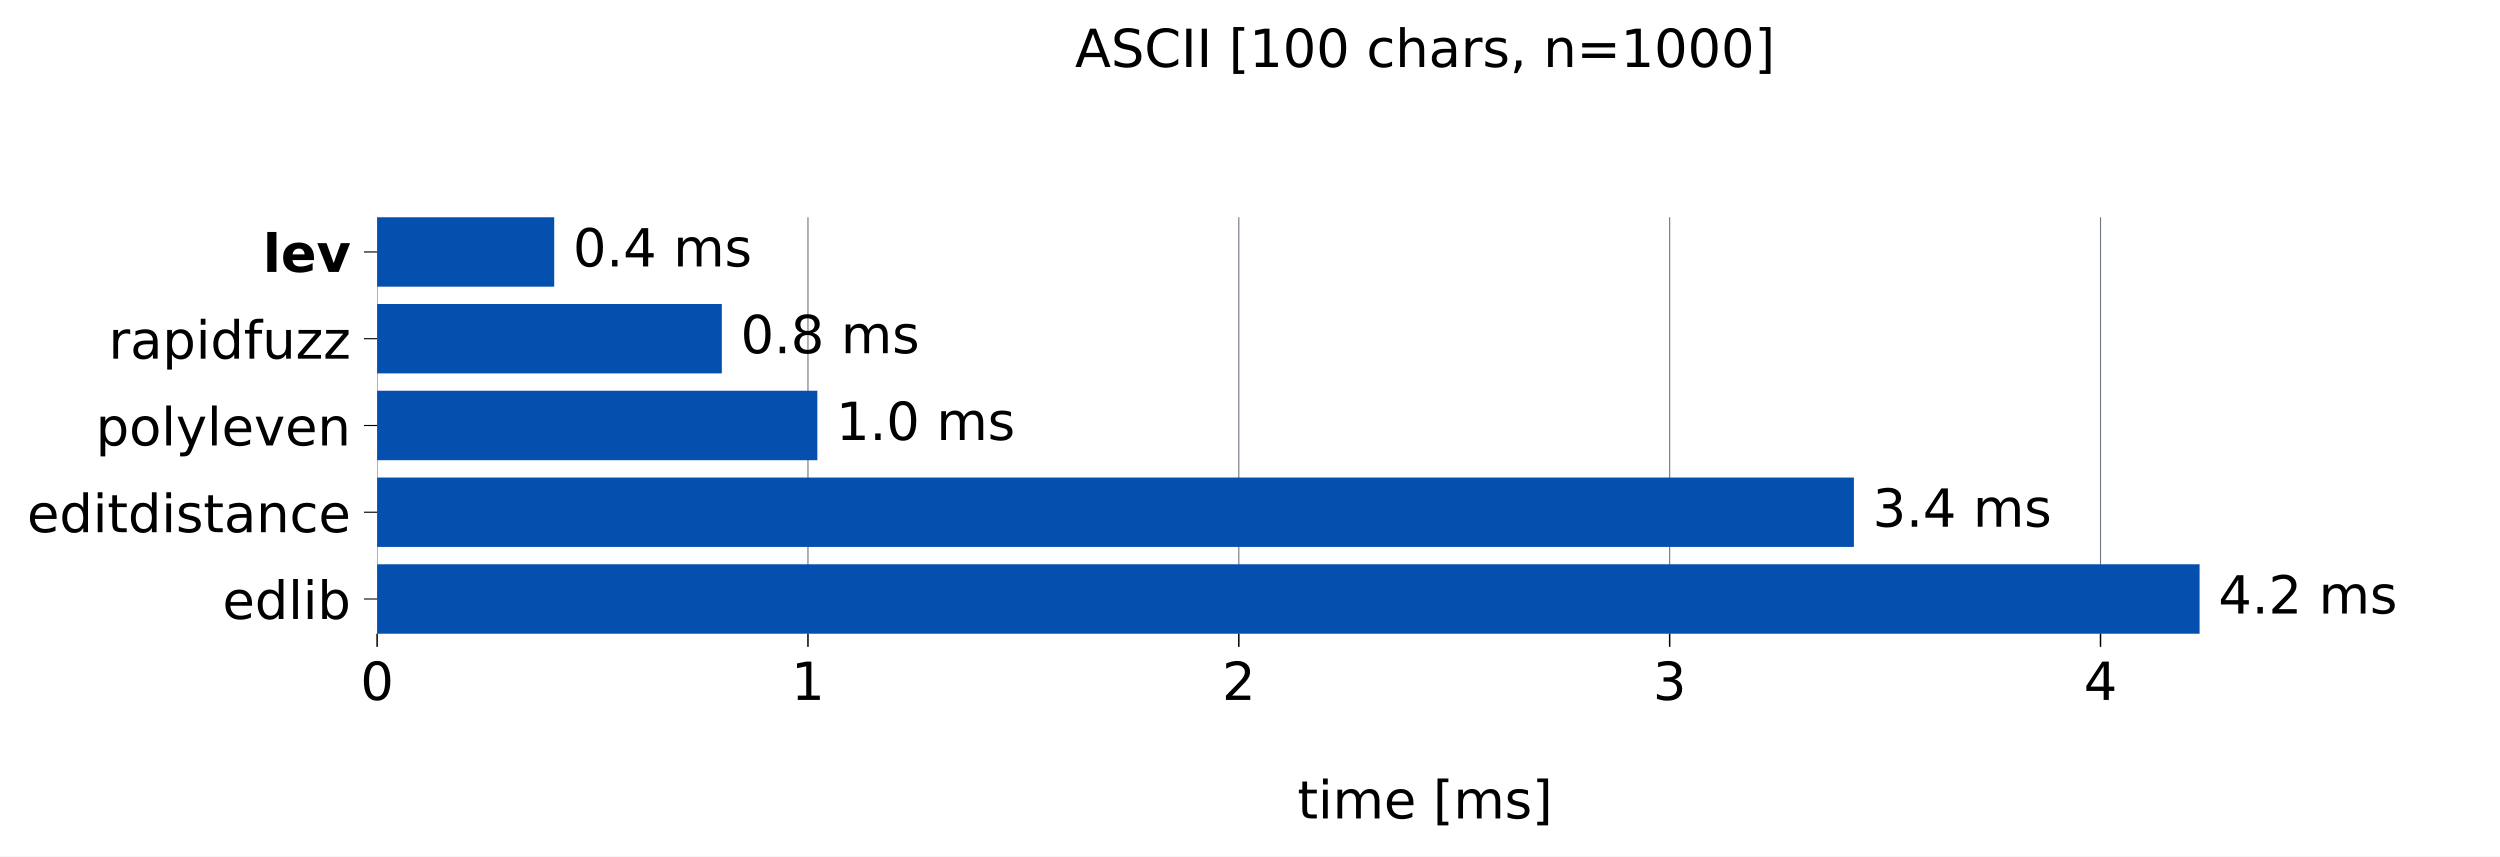
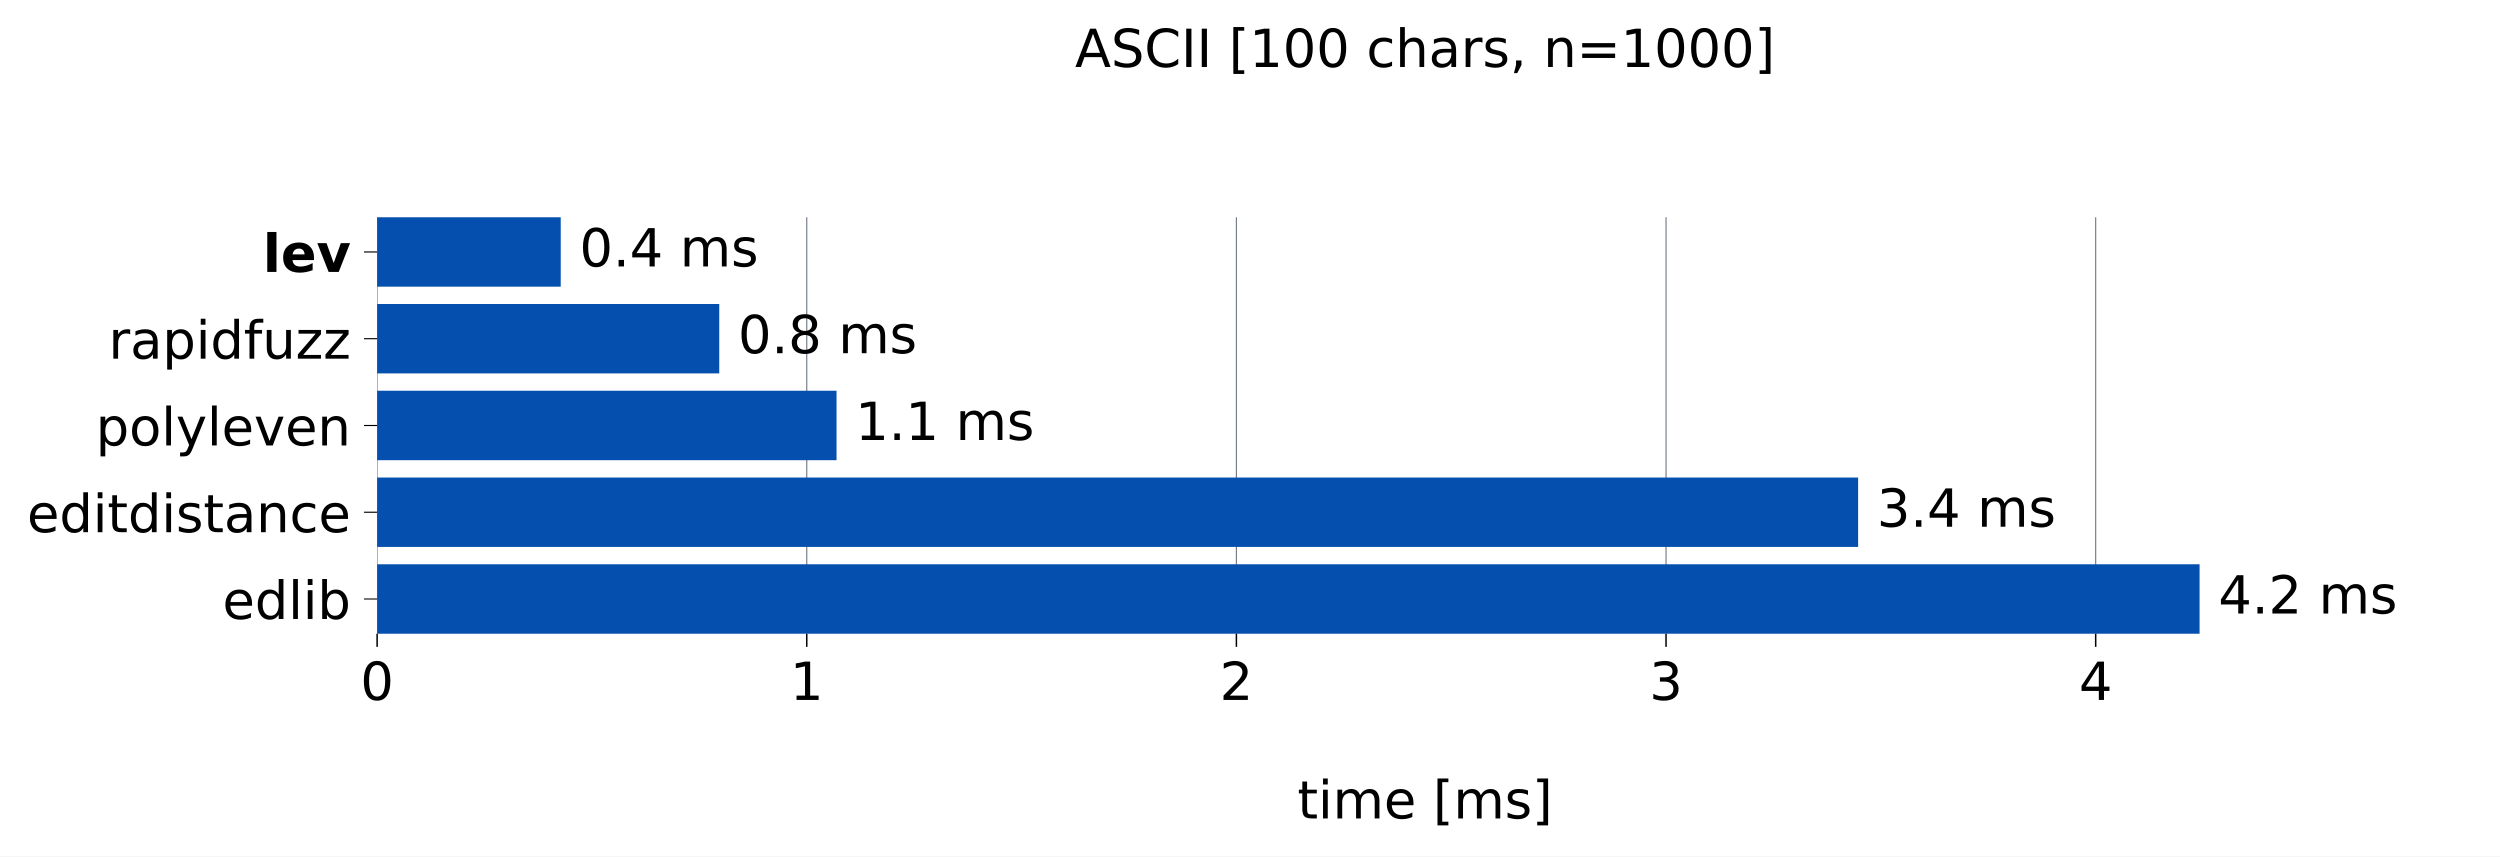
<svg xmlns="http://www.w3.org/2000/svg" xmlns:xlink="http://www.w3.org/1999/xlink" width="665.603pt" height="228.017pt" viewBox="0 0 665.603 228.017" version="1.1">
  <defs>
    <style type="text/css">*{stroke-linejoin: round; stroke-linecap: butt}</style>
  </defs>
  <g id="figure_1">
    <g id="patch_1">
      <path d="M 0 228.017 L 665.603 228.017 L 665.603 0 L 0 0 z " style="fill: #ffffff" />
    </g>
    <g id="axes_1">
      <g id="patch_2">
        <path d="M 100.403 168.718 L 658.403 168.718 L 658.403 57.838 L 100.403 57.838 z " style="fill: #ffffff" />
      </g>
      <g id="matplotlib.axis_1">
        <g id="xtick_1">
          <g id="line2d_1">
-             <path d="M 100.403 168.718 L 100.403 57.838 " clip-path="url(#p7ea285b6a8)" style="fill: none; stroke: #6e7781; stroke-width: 0.3; stroke-linecap: square" />
+             <path d="M 100.403 168.718 L 100.403 57.838 " clip-path="url(#p3a23db551b)" style="fill: none; stroke: #6e7781; stroke-width: 0.3; stroke-linecap: square" />
          </g>
          <g id="line2d_2">
            <defs>
-               <path id="m49ac47a053" d="M 0 0 L 0 3.5 " style="stroke: #000000; stroke-width: 0.4" />
+               <path id="m529fd89abc" d="M 0 0 L 0 3.5 " style="stroke: #000000; stroke-width: 0.4" />
            </defs>
            <g>
-               <use xlink:href="#m49ac47a053" x="100.403" y="168.718" style="stroke: #000000; stroke-width: 0.4" />
+               <use xlink:href="#m529fd89abc" x="100.403" y="168.718" style="stroke: #000000; stroke-width: 0.4" />
            </g>
          </g>
          <g id="text_1">
            <g transform="translate(95.94906 186.3556) scale(0.14 -0.14)">
              <defs>
                <path id="DejaVuSans-30" d="M 2034 4250 Q 1547 4250 1301 3770 Q 1056 3291 1056 2328 Q 1056 1369 1301 889 Q 1547 409 2034 409 Q 2525 409 2770 889 Q 3016 1369 3016 2328 Q 3016 3291 2770 3770 Q 2525 4250 2034 4250 z M 2034 4750 Q 2819 4750 3233 4129 Q 3647 3509 3647 2328 Q 3647 1150 3233 529 Q 2819 -91 2034 -91 Q 1250 -91 836 529 Q 422 1150 422 2328 Q 422 3509 836 4129 Q 1250 4750 2034 4750 z " transform="scale(0.015625)" />
              </defs>
              <use xlink:href="#DejaVuSans-30" />
            </g>
          </g>
        </g>
        <g id="xtick_2">
          <g id="line2d_3">
-             <path d="M 215.113 168.718 L 215.113 57.838 " clip-path="url(#p7ea285b6a8)" style="fill: none; stroke: #6e7781; stroke-width: 0.3; stroke-linecap: square" />
+             <path d="M 214.791 168.718 L 214.791 57.838 " clip-path="url(#p3a23db551b)" style="fill: none; stroke: #6e7781; stroke-width: 0.3; stroke-linecap: square" />
          </g>
          <g id="line2d_4">
            <g>
-               <use xlink:href="#m49ac47a053" x="215.113" y="168.718" style="stroke: #000000; stroke-width: 0.4" />
+               <use xlink:href="#m529fd89abc" x="214.791" y="168.718" style="stroke: #000000; stroke-width: 0.4" />
            </g>
          </g>
          <g id="text_2">
-             <g transform="translate(210.6588 186.3556) scale(0.14 -0.14)">
+             <g transform="translate(210.3377 186.3556) scale(0.14 -0.14)">
              <defs>
                <path id="DejaVuSans-31" d="M 794 531 L 1825 531 L 1825 4091 L 703 3866 L 703 4441 L 1819 4666 L 2450 4666 L 2450 531 L 3481 531 L 3481 0 L 794 0 L 794 531 z " transform="scale(0.015625)" />
              </defs>
              <use xlink:href="#DejaVuSans-31" />
            </g>
          </g>
        </g>
        <g id="xtick_3">
          <g id="line2d_5">
-             <path d="M 329.822 168.718 L 329.822 57.838 " clip-path="url(#p7ea285b6a8)" style="fill: none; stroke: #6e7781; stroke-width: 0.3; stroke-linecap: square" />
+             <path d="M 329.18 168.718 L 329.18 57.838 " clip-path="url(#p3a23db551b)" style="fill: none; stroke: #6e7781; stroke-width: 0.3; stroke-linecap: square" />
          </g>
          <g id="line2d_6">
            <g>
-               <use xlink:href="#m49ac47a053" x="329.822" y="168.718" style="stroke: #000000; stroke-width: 0.4" />
+               <use xlink:href="#m529fd89abc" x="329.18" y="168.718" style="stroke: #000000; stroke-width: 0.4" />
            </g>
          </g>
          <g id="text_3">
-             <g transform="translate(325.3685 186.3556) scale(0.14 -0.14)">
+             <g transform="translate(324.7263 186.3556) scale(0.14 -0.14)">
              <defs>
                <path id="DejaVuSans-32" d="M 1228 531 L 3431 531 L 3431 0 L 469 0 L 469 531 Q 828 903 1448 1529 Q 2069 2156 2228 2338 Q 2531 2678 2651 2914 Q 2772 3150 2772 3378 Q 2772 3750 2511 3984 Q 2250 4219 1831 4219 Q 1534 4219 1204 4116 Q 875 4013 500 3803 L 500 4441 Q 881 4594 1212 4672 Q 1544 4750 1819 4750 Q 2544 4750 2975 4387 Q 3406 4025 3406 3419 Q 3406 3131 3298 2873 Q 3191 2616 2906 2266 Q 2828 2175 2409 1742 Q 1991 1309 1228 531 z " transform="scale(0.015625)" />
              </defs>
              <use xlink:href="#DejaVuSans-32" />
            </g>
          </g>
        </g>
        <g id="xtick_4">
          <g id="line2d_7">
-             <path d="M 444.532 168.718 L 444.532 57.838 " clip-path="url(#p7ea285b6a8)" style="fill: none; stroke: #6e7781; stroke-width: 0.3; stroke-linecap: square" />
+             <path d="M 443.569 168.718 L 443.569 57.838 " clip-path="url(#p3a23db551b)" style="fill: none; stroke: #6e7781; stroke-width: 0.3; stroke-linecap: square" />
          </g>
          <g id="line2d_8">
            <g>
-               <use xlink:href="#m49ac47a053" x="444.532" y="168.718" style="stroke: #000000; stroke-width: 0.4" />
+               <use xlink:href="#m529fd89abc" x="443.569" y="168.718" style="stroke: #000000; stroke-width: 0.4" />
            </g>
          </g>
          <g id="text_4">
-             <g transform="translate(440.0783 186.3556) scale(0.14 -0.14)">
+             <g transform="translate(439.1149 186.3556) scale(0.14 -0.14)">
              <defs>
                <path id="DejaVuSans-33" d="M 2597 2516 Q 3050 2419 3304 2112 Q 3559 1806 3559 1356 Q 3559 666 3084 287 Q 2609 -91 1734 -91 Q 1441 -91 1130 -33 Q 819 25 488 141 L 488 750 Q 750 597 1062 519 Q 1375 441 1716 441 Q 2309 441 2620 675 Q 2931 909 2931 1356 Q 2931 1769 2642 2001 Q 2353 2234 1838 2234 L 1294 2234 L 1294 2753 L 1863 2753 Q 2328 2753 2575 2939 Q 2822 3125 2822 3475 Q 2822 3834 2567 4026 Q 2313 4219 1838 4219 Q 1578 4219 1281 4162 Q 984 4106 628 3988 L 628 4550 Q 988 4650 1302 4700 Q 1616 4750 1894 4750 Q 2613 4750 3031 4423 Q 3450 4097 3450 3541 Q 3450 3153 3228 2886 Q 3006 2619 2597 2516 z " transform="scale(0.015625)" />
              </defs>
              <use xlink:href="#DejaVuSans-33" />
            </g>
          </g>
        </g>
        <g id="xtick_5">
          <g id="line2d_9">
-             <path d="M 559.242 168.718 L 559.242 57.838 " clip-path="url(#p7ea285b6a8)" style="fill: none; stroke: #6e7781; stroke-width: 0.3; stroke-linecap: square" />
+             <path d="M 557.957 168.718 L 557.957 57.838 " clip-path="url(#p3a23db551b)" style="fill: none; stroke: #6e7781; stroke-width: 0.3; stroke-linecap: square" />
          </g>
          <g id="line2d_10">
            <g>
-               <use xlink:href="#m49ac47a053" x="559.242" y="168.718" style="stroke: #000000; stroke-width: 0.4" />
+               <use xlink:href="#m529fd89abc" x="557.957" y="168.718" style="stroke: #000000; stroke-width: 0.4" />
            </g>
          </g>
          <g id="text_5">
-             <g transform="translate(554.788 186.3556) scale(0.14 -0.14)">
+             <g transform="translate(553.5035 186.3556) scale(0.14 -0.14)">
              <defs>
                <path id="DejaVuSans-34" d="M 2419 4116 L 825 1625 L 2419 1625 L 2419 4116 z M 2253 4666 L 3047 4666 L 3047 1625 L 3713 1625 L 3713 1100 L 3047 1100 L 3047 0 L 2419 0 L 2419 1100 L 313 1100 L 313 1709 L 2253 4666 z " transform="scale(0.015625)" />
              </defs>
              <use xlink:href="#DejaVuSans-34" />
            </g>
          </g>
        </g>
        <g id="text_6">
          <g transform="translate(345.4364 217.905) scale(0.14 -0.14)">
            <defs>
              <path id="DejaVuSans-74" d="M 1172 4494 L 1172 3500 L 2356 3500 L 2356 3053 L 1172 3053 L 1172 1153 Q 1172 725 1289 603 Q 1406 481 1766 481 L 2356 481 L 2356 0 L 1766 0 Q 1100 0 847 248 Q 594 497 594 1153 L 594 3053 L 172 3053 L 172 3500 L 594 3500 L 594 4494 L 1172 4494 z " transform="scale(0.015625)" />
              <path id="DejaVuSans-69" d="M 603 3500 L 1178 3500 L 1178 0 L 603 0 L 603 3500 z M 603 4863 L 1178 4863 L 1178 4134 L 603 4134 L 603 4863 z " transform="scale(0.015625)" />
              <path id="DejaVuSans-6d" d="M 3328 2828 Q 3544 3216 3844 3400 Q 4144 3584 4550 3584 Q 5097 3584 5394 3201 Q 5691 2819 5691 2113 L 5691 0 L 5113 0 L 5113 2094 Q 5113 2597 4934 2840 Q 4756 3084 4391 3084 Q 3944 3084 3684 2787 Q 3425 2491 3425 1978 L 3425 0 L 2847 0 L 2847 2094 Q 2847 2600 2669 2842 Q 2491 3084 2119 3084 Q 1678 3084 1418 2786 Q 1159 2488 1159 1978 L 1159 0 L 581 0 L 581 3500 L 1159 3500 L 1159 2956 Q 1356 3278 1631 3431 Q 1906 3584 2284 3584 Q 2666 3584 2933 3390 Q 3200 3197 3328 2828 z " transform="scale(0.015625)" />
              <path id="DejaVuSans-65" d="M 3597 1894 L 3597 1613 L 953 1613 Q 991 1019 1311 708 Q 1631 397 2203 397 Q 2534 397 2845 478 Q 3156 559 3463 722 L 3463 178 Q 3153 47 2828 -22 Q 2503 -91 2169 -91 Q 1331 -91 842 396 Q 353 884 353 1716 Q 353 2575 817 3079 Q 1281 3584 2069 3584 Q 2775 3584 3186 3129 Q 3597 2675 3597 1894 z M 3022 2063 Q 3016 2534 2758 2815 Q 2500 3097 2075 3097 Q 1594 3097 1305 2825 Q 1016 2553 972 2059 L 3022 2063 z " transform="scale(0.015625)" />
              <path id="DejaVuSans-20" transform="scale(0.015625)" />
              <path id="DejaVuSans-5b" d="M 550 4863 L 1875 4863 L 1875 4416 L 1125 4416 L 1125 -397 L 1875 -397 L 1875 -844 L 550 -844 L 550 4863 z " transform="scale(0.015625)" />
              <path id="DejaVuSans-73" d="M 2834 3397 L 2834 2853 Q 2591 2978 2328 3040 Q 2066 3103 1784 3103 Q 1356 3103 1142 2972 Q 928 2841 928 2578 Q 928 2378 1081 2264 Q 1234 2150 1697 2047 L 1894 2003 Q 2506 1872 2764 1633 Q 3022 1394 3022 966 Q 3022 478 2636 193 Q 2250 -91 1575 -91 Q 1294 -91 989 -36 Q 684 19 347 128 L 347 722 Q 666 556 975 473 Q 1284 391 1588 391 Q 1994 391 2212 530 Q 2431 669 2431 922 Q 2431 1156 2273 1281 Q 2116 1406 1581 1522 L 1381 1569 Q 847 1681 609 1914 Q 372 2147 372 2553 Q 372 3047 722 3315 Q 1072 3584 1716 3584 Q 2034 3584 2315 3537 Q 2597 3491 2834 3397 z " transform="scale(0.015625)" />
              <path id="DejaVuSans-5d" d="M 1947 4863 L 1947 -844 L 622 -844 L 622 -397 L 1369 -397 L 1369 4416 L 622 4416 L 622 4863 L 1947 4863 z " transform="scale(0.015625)" />
            </defs>
            <use xlink:href="#DejaVuSans-74" />
            <use xlink:href="#DejaVuSans-69" transform="translate(39.20898 0)" />
            <use xlink:href="#DejaVuSans-6d" transform="translate(66.99219 0)" />
            <use xlink:href="#DejaVuSans-65" transform="translate(164.4043 0)" />
            <use xlink:href="#DejaVuSans-20" transform="translate(225.9277 0)" />
            <use xlink:href="#DejaVuSans-5b" transform="translate(257.7148 0)" />
            <use xlink:href="#DejaVuSans-6d" transform="translate(296.7285 0)" />
            <use xlink:href="#DejaVuSans-73" transform="translate(394.1406 0)" />
            <use xlink:href="#DejaVuSans-5d" transform="translate(446.2402 0)" />
          </g>
        </g>
      </g>
      <g id="matplotlib.axis_2">
        <g id="ytick_1">
          <g id="line2d_11">
            <defs>
-               <path id="mc014db4d00" d="M 0 0 L -3.5 0 " style="stroke: #000000; stroke-width: 0.3" />
+               <path id="m2e93dc7297" d="M 0 0 L -3.5 0 " style="stroke: #000000; stroke-width: 0.3" />
            </defs>
            <g>
-               <use xlink:href="#mc014db4d00" x="100.403" y="159.478" style="stroke: #000000; stroke-width: 0.3" />
+               <use xlink:href="#m2e93dc7297" x="100.403" y="159.478" style="stroke: #000000; stroke-width: 0.3" />
            </g>
          </g>
          <g id="text_7">
            <g transform="translate(59.23406 164.7967) scale(0.14 -0.14)">
              <defs>
                <path id="DejaVuSans-64" d="M 2906 2969 L 2906 4863 L 3481 4863 L 3481 0 L 2906 0 L 2906 525 Q 2725 213 2448 61 Q 2172 -91 1784 -91 Q 1150 -91 751 415 Q 353 922 353 1747 Q 353 2572 751 3078 Q 1150 3584 1784 3584 Q 2172 3584 2448 3432 Q 2725 3281 2906 2969 z M 947 1747 Q 947 1113 1208 752 Q 1469 391 1925 391 Q 2381 391 2643 752 Q 2906 1113 2906 1747 Q 2906 2381 2643 2742 Q 2381 3103 1925 3103 Q 1469 3103 1208 2742 Q 947 2381 947 1747 z " transform="scale(0.015625)" />
                <path id="DejaVuSans-6c" d="M 603 4863 L 1178 4863 L 1178 0 L 603 0 L 603 4863 z " transform="scale(0.015625)" />
                <path id="DejaVuSans-62" d="M 3116 1747 Q 3116 2381 2855 2742 Q 2594 3103 2138 3103 Q 1681 3103 1420 2742 Q 1159 2381 1159 1747 Q 1159 1113 1420 752 Q 1681 391 2138 391 Q 2594 391 2855 752 Q 3116 1113 3116 1747 z M 1159 2969 Q 1341 3281 1617 3432 Q 1894 3584 2278 3584 Q 2916 3584 3314 3078 Q 3713 2572 3713 1747 Q 3713 922 3314 415 Q 2916 -91 2278 -91 Q 1894 -91 1617 61 Q 1341 213 1159 525 L 1159 0 L 581 0 L 581 4863 L 1159 4863 L 1159 2969 z " transform="scale(0.015625)" />
              </defs>
              <use xlink:href="#DejaVuSans-65" />
              <use xlink:href="#DejaVuSans-64" transform="translate(61.52344 0)" />
              <use xlink:href="#DejaVuSans-6c" transform="translate(125 0)" />
              <use xlink:href="#DejaVuSans-69" transform="translate(152.7832 0)" />
              <use xlink:href="#DejaVuSans-62" transform="translate(180.5664 0)" />
            </g>
          </g>
        </g>
        <g id="ytick_2">
          <g id="line2d_12">
            <g>
-               <use xlink:href="#mc014db4d00" x="100.403" y="136.378" style="stroke: #000000; stroke-width: 0.3" />
+               <use xlink:href="#m2e93dc7297" x="100.403" y="136.378" style="stroke: #000000; stroke-width: 0.3" />
            </g>
          </g>
          <g id="text_8">
            <g transform="translate(7.2 141.6967) scale(0.14 -0.14)">
              <defs>
                <path id="DejaVuSans-61" d="M 2194 1759 Q 1497 1759 1228 1600 Q 959 1441 959 1056 Q 959 750 1161 570 Q 1363 391 1709 391 Q 2188 391 2477 730 Q 2766 1069 2766 1631 L 2766 1759 L 2194 1759 z M 3341 1997 L 3341 0 L 2766 0 L 2766 531 Q 2569 213 2275 61 Q 1981 -91 1556 -91 Q 1019 -91 701 211 Q 384 513 384 1019 Q 384 1609 779 1909 Q 1175 2209 1959 2209 L 2766 2209 L 2766 2266 Q 2766 2663 2505 2880 Q 2244 3097 1772 3097 Q 1472 3097 1187 3025 Q 903 2953 641 2809 L 641 3341 Q 956 3463 1253 3523 Q 1550 3584 1831 3584 Q 2591 3584 2966 3190 Q 3341 2797 3341 1997 z " transform="scale(0.015625)" />
                <path id="DejaVuSans-6e" d="M 3513 2113 L 3513 0 L 2938 0 L 2938 2094 Q 2938 2591 2744 2837 Q 2550 3084 2163 3084 Q 1697 3084 1428 2787 Q 1159 2491 1159 1978 L 1159 0 L 581 0 L 581 3500 L 1159 3500 L 1159 2956 Q 1366 3272 1645 3428 Q 1925 3584 2291 3584 Q 2894 3584 3203 3211 Q 3513 2838 3513 2113 z " transform="scale(0.015625)" />
                <path id="DejaVuSans-63" d="M 3122 3366 L 3122 2828 Q 2878 2963 2633 3030 Q 2388 3097 2138 3097 Q 1578 3097 1268 2742 Q 959 2388 959 1747 Q 959 1106 1268 751 Q 1578 397 2138 397 Q 2388 397 2633 464 Q 2878 531 3122 666 L 3122 134 Q 2881 22 2623 -34 Q 2366 -91 2075 -91 Q 1284 -91 818 406 Q 353 903 353 1747 Q 353 2603 823 3093 Q 1294 3584 2113 3584 Q 2378 3584 2631 3529 Q 2884 3475 3122 3366 z " transform="scale(0.015625)" />
              </defs>
              <use xlink:href="#DejaVuSans-65" />
              <use xlink:href="#DejaVuSans-64" transform="translate(61.52344 0)" />
              <use xlink:href="#DejaVuSans-69" transform="translate(125 0)" />
              <use xlink:href="#DejaVuSans-74" transform="translate(152.7832 0)" />
              <use xlink:href="#DejaVuSans-64" transform="translate(191.9922 0)" />
              <use xlink:href="#DejaVuSans-69" transform="translate(255.4688 0)" />
              <use xlink:href="#DejaVuSans-73" transform="translate(283.252 0)" />
              <use xlink:href="#DejaVuSans-74" transform="translate(335.3516 0)" />
              <use xlink:href="#DejaVuSans-61" transform="translate(374.5605 0)" />
              <use xlink:href="#DejaVuSans-6e" transform="translate(435.8398 0)" />
              <use xlink:href="#DejaVuSans-63" transform="translate(499.2188 0)" />
              <use xlink:href="#DejaVuSans-65" transform="translate(554.1992 0)" />
            </g>
          </g>
        </g>
        <g id="ytick_3">
          <g id="line2d_13">
            <g>
-               <use xlink:href="#mc014db4d00" x="100.403" y="113.278" style="stroke: #000000; stroke-width: 0.3" />
+               <use xlink:href="#m2e93dc7297" x="100.403" y="113.278" style="stroke: #000000; stroke-width: 0.3" />
            </g>
          </g>
          <g id="text_9">
            <g transform="translate(25.49625 118.5967) scale(0.14 -0.14)">
              <defs>
                <path id="DejaVuSans-70" d="M 1159 525 L 1159 -1331 L 581 -1331 L 581 3500 L 1159 3500 L 1159 2969 Q 1341 3281 1617 3432 Q 1894 3584 2278 3584 Q 2916 3584 3314 3078 Q 3713 2572 3713 1747 Q 3713 922 3314 415 Q 2916 -91 2278 -91 Q 1894 -91 1617 61 Q 1341 213 1159 525 z M 3116 1747 Q 3116 2381 2855 2742 Q 2594 3103 2138 3103 Q 1681 3103 1420 2742 Q 1159 2381 1159 1747 Q 1159 1113 1420 752 Q 1681 391 2138 391 Q 2594 391 2855 752 Q 3116 1113 3116 1747 z " transform="scale(0.015625)" />
                <path id="DejaVuSans-6f" d="M 1959 3097 Q 1497 3097 1228 2736 Q 959 2375 959 1747 Q 959 1119 1226 758 Q 1494 397 1959 397 Q 2419 397 2687 759 Q 2956 1122 2956 1747 Q 2956 2369 2687 2733 Q 2419 3097 1959 3097 z M 1959 3584 Q 2709 3584 3137 3096 Q 3566 2609 3566 1747 Q 3566 888 3137 398 Q 2709 -91 1959 -91 Q 1206 -91 779 398 Q 353 888 353 1747 Q 353 2609 779 3096 Q 1206 3584 1959 3584 z " transform="scale(0.015625)" />
                <path id="DejaVuSans-79" d="M 2059 -325 Q 1816 -950 1584 -1140 Q 1353 -1331 966 -1331 L 506 -1331 L 506 -850 L 844 -850 Q 1081 -850 1212 -737 Q 1344 -625 1503 -206 L 1606 56 L 191 3500 L 800 3500 L 1894 763 L 2988 3500 L 3597 3500 L 2059 -325 z " transform="scale(0.015625)" />
                <path id="DejaVuSans-76" d="M 191 3500 L 800 3500 L 1894 563 L 2988 3500 L 3597 3500 L 2284 0 L 1503 0 L 191 3500 z " transform="scale(0.015625)" />
              </defs>
              <use xlink:href="#DejaVuSans-70" />
              <use xlink:href="#DejaVuSans-6f" transform="translate(63.47656 0)" />
              <use xlink:href="#DejaVuSans-6c" transform="translate(124.6582 0)" />
              <use xlink:href="#DejaVuSans-79" transform="translate(152.4414 0)" />
              <use xlink:href="#DejaVuSans-6c" transform="translate(211.6211 0)" />
              <use xlink:href="#DejaVuSans-65" transform="translate(239.4043 0)" />
              <use xlink:href="#DejaVuSans-76" transform="translate(300.9277 0)" />
              <use xlink:href="#DejaVuSans-65" transform="translate(360.1074 0)" />
              <use xlink:href="#DejaVuSans-6e" transform="translate(421.6309 0)" />
            </g>
          </g>
        </g>
        <g id="ytick_4">
          <g id="line2d_14">
            <g>
-               <use xlink:href="#mc014db4d00" x="100.403" y="90.178" style="stroke: #000000; stroke-width: 0.3" />
+               <use xlink:href="#m2e93dc7297" x="100.403" y="90.178" style="stroke: #000000; stroke-width: 0.3" />
            </g>
          </g>
          <g id="text_10">
            <g transform="translate(28.90656 95.49672) scale(0.14 -0.14)">
              <defs>
                <path id="DejaVuSans-72" d="M 2631 2963 Q 2534 3019 2420 3045 Q 2306 3072 2169 3072 Q 1681 3072 1420 2755 Q 1159 2438 1159 1844 L 1159 0 L 581 0 L 581 3500 L 1159 3500 L 1159 2956 Q 1341 3275 1631 3429 Q 1922 3584 2338 3584 Q 2397 3584 2469 3576 Q 2541 3569 2628 3553 L 2631 2963 z " transform="scale(0.015625)" />
                <path id="DejaVuSans-66" d="M 2375 4863 L 2375 4384 L 1825 4384 Q 1516 4384 1395 4259 Q 1275 4134 1275 3809 L 1275 3500 L 2222 3500 L 2222 3053 L 1275 3053 L 1275 0 L 697 0 L 697 3053 L 147 3053 L 147 3500 L 697 3500 L 697 3744 Q 697 4328 969 4595 Q 1241 4863 1831 4863 L 2375 4863 z " transform="scale(0.015625)" />
                <path id="DejaVuSans-75" d="M 544 1381 L 544 3500 L 1119 3500 L 1119 1403 Q 1119 906 1312 657 Q 1506 409 1894 409 Q 2359 409 2629 706 Q 2900 1003 2900 1516 L 2900 3500 L 3475 3500 L 3475 0 L 2900 0 L 2900 538 Q 2691 219 2414 64 Q 2138 -91 1772 -91 Q 1169 -91 856 284 Q 544 659 544 1381 z M 1991 3584 L 1991 3584 z " transform="scale(0.015625)" />
                <path id="DejaVuSans-7a" d="M 353 3500 L 3084 3500 L 3084 2975 L 922 459 L 3084 459 L 3084 0 L 275 0 L 275 525 L 2438 3041 L 353 3041 L 353 3500 z " transform="scale(0.015625)" />
              </defs>
              <use xlink:href="#DejaVuSans-72" />
              <use xlink:href="#DejaVuSans-61" transform="translate(41.11328 0)" />
              <use xlink:href="#DejaVuSans-70" transform="translate(102.3926 0)" />
              <use xlink:href="#DejaVuSans-69" transform="translate(165.8691 0)" />
              <use xlink:href="#DejaVuSans-64" transform="translate(193.6523 0)" />
              <use xlink:href="#DejaVuSans-66" transform="translate(257.1289 0)" />
              <use xlink:href="#DejaVuSans-75" transform="translate(292.334 0)" />
              <use xlink:href="#DejaVuSans-7a" transform="translate(355.7129 0)" />
              <use xlink:href="#DejaVuSans-7a" transform="translate(408.2031 0)" />
            </g>
          </g>
        </g>
        <g id="ytick_5">
          <g id="line2d_15">
            <g>
-               <use xlink:href="#mc014db4d00" x="100.403" y="67.078" style="stroke: #000000; stroke-width: 0.3" />
+               <use xlink:href="#m2e93dc7297" x="100.403" y="67.078" style="stroke: #000000; stroke-width: 0.3" />
            </g>
          </g>
          <g id="text_11">
            <g transform="translate(69.98125 72.39672) scale(0.14 -0.14)">
              <defs>
                <path id="DejaVuSans-Bold-6c" d="M 538 4863 L 1656 4863 L 1656 0 L 538 0 L 538 4863 z " transform="scale(0.015625)" />
                <path id="DejaVuSans-Bold-65" d="M 4031 1759 L 4031 1441 L 1416 1441 Q 1456 1047 1700 850 Q 1944 653 2381 653 Q 2734 653 3104 758 Q 3475 863 3866 1075 L 3866 213 Q 3469 63 3072 -14 Q 2675 -91 2278 -91 Q 1328 -91 801 392 Q 275 875 275 1747 Q 275 2603 792 3093 Q 1309 3584 2216 3584 Q 3041 3584 3536 3087 Q 4031 2591 4031 1759 z M 2881 2131 Q 2881 2450 2695 2645 Q 2509 2841 2209 2841 Q 1884 2841 1681 2658 Q 1478 2475 1428 2131 L 2881 2131 z " transform="scale(0.015625)" />
                <path id="DejaVuSans-Bold-76" d="M 97 3500 L 1216 3500 L 2088 1081 L 2956 3500 L 4078 3500 L 2700 0 L 1472 0 L 97 3500 z " transform="scale(0.015625)" />
              </defs>
              <use xlink:href="#DejaVuSans-Bold-6c" />
              <use xlink:href="#DejaVuSans-Bold-65" transform="translate(34.27734 0)" />
              <use xlink:href="#DejaVuSans-Bold-76" transform="translate(102.0996 0)" />
            </g>
          </g>
        </g>
      </g>
      <g id="patch_3">
-         <path d="M 100.403 168.718 L 585.62 168.718 L 585.62 150.238 L 100.403 150.238 z " clip-path="url(#p7ea285b6a8)" style="fill: #0550ae" />
+         <path d="M 100.403 168.718 L 585.62 168.718 L 585.62 150.238 L 100.403 150.238 z " clip-path="url(#p3a23db551b)" style="fill: #0550ae" />
      </g>
      <g id="patch_4">
-         <path d="M 100.403 145.618 L 493.585 145.618 L 493.585 127.138 L 100.403 127.138 z " clip-path="url(#p7ea285b6a8)" style="fill: #0550ae" />
+         <path d="M 100.403 145.618 L 494.71 145.618 L 494.71 127.138 L 100.403 127.138 z " clip-path="url(#p3a23db551b)" style="fill: #0550ae" />
      </g>
      <g id="patch_5">
-         <path d="M 100.403 122.518 L 217.612 122.518 L 217.612 104.038 L 100.403 104.038 z " clip-path="url(#p7ea285b6a8)" style="fill: #0550ae" />
+         <path d="M 100.403 122.518 L 222.722 122.518 L 222.722 104.038 L 100.403 104.038 z " clip-path="url(#p3a23db551b)" style="fill: #0550ae" />
      </g>
      <g id="patch_6">
-         <path d="M 100.403 99.418 L 192.18 99.418 L 192.18 80.938 L 100.403 80.938 z " clip-path="url(#p7ea285b6a8)" style="fill: #0550ae" />
+         <path d="M 100.403 99.418 L 191.494 99.418 L 191.494 80.938 L 100.403 80.938 z " clip-path="url(#p3a23db551b)" style="fill: #0550ae" />
      </g>
      <g id="patch_7">
-         <path d="M 100.403 76.318 L 147.553 76.318 L 147.553 57.838 L 100.403 57.838 z " clip-path="url(#p7ea285b6a8)" style="fill: #0550ae" />
+         <path d="M 100.403 76.318 L 149.29 76.318 L 149.29 57.838 L 100.403 57.838 z " clip-path="url(#p3a23db551b)" style="fill: #0550ae" />
      </g>
      <g id="text_12">
        <g transform="translate(590.6202 163.3409) scale(0.14 -0.14)">
          <defs>
            <path id="DejaVuSans-2e" d="M 684 794 L 1344 794 L 1344 0 L 684 0 L 684 794 z " transform="scale(0.015625)" />
          </defs>
          <use xlink:href="#DejaVuSans-34" />
          <use xlink:href="#DejaVuSans-2e" transform="translate(63.62305 0)" />
          <use xlink:href="#DejaVuSans-32" transform="translate(95.41016 0)" />
          <use xlink:href="#DejaVuSans-20" transform="translate(159.0332 0)" />
          <use xlink:href="#DejaVuSans-6d" transform="translate(190.8203 0)" />
          <use xlink:href="#DejaVuSans-73" transform="translate(288.2324 0)" />
        </g>
      </g>
      <g id="text_13">
-         <g transform="translate(498.5848 140.2409) scale(0.14 -0.14)">
+         <g transform="translate(499.7099 140.2409) scale(0.14 -0.14)">
          <use xlink:href="#DejaVuSans-33" />
          <use xlink:href="#DejaVuSans-2e" transform="translate(63.62305 0)" />
          <use xlink:href="#DejaVuSans-34" transform="translate(95.41016 0)" />
          <use xlink:href="#DejaVuSans-20" transform="translate(159.0332 0)" />
          <use xlink:href="#DejaVuSans-6d" transform="translate(190.8203 0)" />
          <use xlink:href="#DejaVuSans-73" transform="translate(288.2324 0)" />
        </g>
      </g>
      <g id="text_14">
-         <g transform="translate(222.6123 117.1409) scale(0.14 -0.14)">
+         <g transform="translate(227.7223 117.1409) scale(0.14 -0.14)">
          <use xlink:href="#DejaVuSans-31" />
          <use xlink:href="#DejaVuSans-2e" transform="translate(63.62305 0)" />
-           <use xlink:href="#DejaVuSans-30" transform="translate(95.41016 0)" />
+           <use xlink:href="#DejaVuSans-31" transform="translate(95.41016 0)" />
          <use xlink:href="#DejaVuSans-20" transform="translate(159.0332 0)" />
          <use xlink:href="#DejaVuSans-6d" transform="translate(190.8203 0)" />
          <use xlink:href="#DejaVuSans-73" transform="translate(288.2324 0)" />
        </g>
      </g>
      <g id="text_15">
-         <g transform="translate(197.1801 94.04094) scale(0.14 -0.14)">
+         <g transform="translate(196.4942 94.04094) scale(0.14 -0.14)">
          <defs>
            <path id="DejaVuSans-38" d="M 2034 2216 Q 1584 2216 1326 1975 Q 1069 1734 1069 1313 Q 1069 891 1326 650 Q 1584 409 2034 409 Q 2484 409 2743 651 Q 3003 894 3003 1313 Q 3003 1734 2745 1975 Q 2488 2216 2034 2216 z M 1403 2484 Q 997 2584 770 2862 Q 544 3141 544 3541 Q 544 4100 942 4425 Q 1341 4750 2034 4750 Q 2731 4750 3128 4425 Q 3525 4100 3525 3541 Q 3525 3141 3298 2862 Q 3072 2584 2669 2484 Q 3125 2378 3379 2068 Q 3634 1759 3634 1313 Q 3634 634 3220 271 Q 2806 -91 2034 -91 Q 1263 -91 848 271 Q 434 634 434 1313 Q 434 1759 690 2068 Q 947 2378 1403 2484 z M 1172 3481 Q 1172 3119 1398 2916 Q 1625 2713 2034 2713 Q 2441 2713 2670 2916 Q 2900 3119 2900 3481 Q 2900 3844 2670 4047 Q 2441 4250 2034 4250 Q 1625 4250 1398 4047 Q 1172 3844 1172 3481 z " transform="scale(0.015625)" />
          </defs>
          <use xlink:href="#DejaVuSans-30" />
          <use xlink:href="#DejaVuSans-2e" transform="translate(63.62305 0)" />
          <use xlink:href="#DejaVuSans-38" transform="translate(95.41016 0)" />
          <use xlink:href="#DejaVuSans-20" transform="translate(159.0332 0)" />
          <use xlink:href="#DejaVuSans-6d" transform="translate(190.8203 0)" />
          <use xlink:href="#DejaVuSans-73" transform="translate(288.2324 0)" />
        </g>
      </g>
      <g id="text_16">
-         <g transform="translate(152.5533 70.94094) scale(0.14 -0.14)">
+         <g transform="translate(154.2896 70.94094) scale(0.14 -0.14)">
          <use xlink:href="#DejaVuSans-30" />
          <use xlink:href="#DejaVuSans-2e" transform="translate(63.62305 0)" />
          <use xlink:href="#DejaVuSans-34" transform="translate(95.41016 0)" />
          <use xlink:href="#DejaVuSans-20" transform="translate(159.0332 0)" />
          <use xlink:href="#DejaVuSans-6d" transform="translate(190.8203 0)" />
          <use xlink:href="#DejaVuSans-73" transform="translate(288.2324 0)" />
        </g>
      </g>
      <g id="text_17">
        <g transform="translate(286.2142 17.83781) scale(0.14 -0.14)">
          <defs>
            <path id="DejaVuSans-41" d="M 2188 4044 L 1331 1722 L 3047 1722 L 2188 4044 z M 1831 4666 L 2547 4666 L 4325 0 L 3669 0 L 3244 1197 L 1141 1197 L 716 0 L 50 0 L 1831 4666 z " transform="scale(0.015625)" />
            <path id="DejaVuSans-53" d="M 3425 4513 L 3425 3897 Q 3066 4069 2747 4153 Q 2428 4238 2131 4238 Q 1616 4238 1336 4038 Q 1056 3838 1056 3469 Q 1056 3159 1242 3001 Q 1428 2844 1947 2747 L 2328 2669 Q 3034 2534 3370 2195 Q 3706 1856 3706 1288 Q 3706 609 3251 259 Q 2797 -91 1919 -91 Q 1588 -91 1214 -16 Q 841 59 441 206 L 441 856 Q 825 641 1194 531 Q 1563 422 1919 422 Q 2459 422 2753 634 Q 3047 847 3047 1241 Q 3047 1584 2836 1778 Q 2625 1972 2144 2069 L 1759 2144 Q 1053 2284 737 2584 Q 422 2884 422 3419 Q 422 4038 858 4394 Q 1294 4750 2059 4750 Q 2388 4750 2728 4690 Q 3069 4631 3425 4513 z " transform="scale(0.015625)" />
            <path id="DejaVuSans-43" d="M 4122 4306 L 4122 3641 Q 3803 3938 3442 4084 Q 3081 4231 2675 4231 Q 1875 4231 1450 3742 Q 1025 3253 1025 2328 Q 1025 1406 1450 917 Q 1875 428 2675 428 Q 3081 428 3442 575 Q 3803 722 4122 1019 L 4122 359 Q 3791 134 3420 21 Q 3050 -91 2638 -91 Q 1578 -91 968 557 Q 359 1206 359 2328 Q 359 3453 968 4101 Q 1578 4750 2638 4750 Q 3056 4750 3426 4639 Q 3797 4528 4122 4306 z " transform="scale(0.015625)" />
            <path id="DejaVuSans-49" d="M 628 4666 L 1259 4666 L 1259 0 L 628 0 L 628 4666 z " transform="scale(0.015625)" />
            <path id="DejaVuSans-68" d="M 3513 2113 L 3513 0 L 2938 0 L 2938 2094 Q 2938 2591 2744 2837 Q 2550 3084 2163 3084 Q 1697 3084 1428 2787 Q 1159 2491 1159 1978 L 1159 0 L 581 0 L 581 4863 L 1159 4863 L 1159 2956 Q 1366 3272 1645 3428 Q 1925 3584 2291 3584 Q 2894 3584 3203 3211 Q 3513 2838 3513 2113 z " transform="scale(0.015625)" />
            <path id="DejaVuSans-2c" d="M 750 794 L 1409 794 L 1409 256 L 897 -744 L 494 -744 L 750 256 L 750 794 z " transform="scale(0.015625)" />
            <path id="DejaVuSans-3d" d="M 678 2906 L 4684 2906 L 4684 2381 L 678 2381 L 678 2906 z M 678 1631 L 4684 1631 L 4684 1100 L 678 1100 L 678 1631 z " transform="scale(0.015625)" />
          </defs>
          <use xlink:href="#DejaVuSans-41" />
          <use xlink:href="#DejaVuSans-53" transform="translate(68.4082 0)" />
          <use xlink:href="#DejaVuSans-43" transform="translate(131.8848 0)" />
          <use xlink:href="#DejaVuSans-49" transform="translate(201.709 0)" />
          <use xlink:href="#DejaVuSans-49" transform="translate(231.2012 0)" />
          <use xlink:href="#DejaVuSans-20" transform="translate(260.6934 0)" />
          <use xlink:href="#DejaVuSans-5b" transform="translate(292.4805 0)" />
          <use xlink:href="#DejaVuSans-31" transform="translate(331.4941 0)" />
          <use xlink:href="#DejaVuSans-30" transform="translate(395.1172 0)" />
          <use xlink:href="#DejaVuSans-30" transform="translate(458.7402 0)" />
          <use xlink:href="#DejaVuSans-20" transform="translate(522.3633 0)" />
          <use xlink:href="#DejaVuSans-63" transform="translate(554.1504 0)" />
          <use xlink:href="#DejaVuSans-68" transform="translate(609.1309 0)" />
          <use xlink:href="#DejaVuSans-61" transform="translate(672.5098 0)" />
          <use xlink:href="#DejaVuSans-72" transform="translate(733.7891 0)" />
          <use xlink:href="#DejaVuSans-73" transform="translate(774.9023 0)" />
          <use xlink:href="#DejaVuSans-2c" transform="translate(827.002 0)" />
          <use xlink:href="#DejaVuSans-20" transform="translate(858.7891 0)" />
          <use xlink:href="#DejaVuSans-6e" transform="translate(890.5762 0)" />
          <use xlink:href="#DejaVuSans-3d" transform="translate(953.9551 0)" />
          <use xlink:href="#DejaVuSans-31" transform="translate(1037.744 0)" />
          <use xlink:href="#DejaVuSans-30" transform="translate(1101.367 0)" />
          <use xlink:href="#DejaVuSans-30" transform="translate(1164.99 0)" />
          <use xlink:href="#DejaVuSans-30" transform="translate(1228.613 0)" />
          <use xlink:href="#DejaVuSans-5d" transform="translate(1292.236 0)" />
        </g>
      </g>
    </g>
  </g>
  <defs>
-     <clipPath id="p7ea285b6a8">
+     <clipPath id="p3a23db551b">
      <rect x="100.403" y="57.838" width="558" height="110.88" />
    </clipPath>
  </defs>
</svg>
